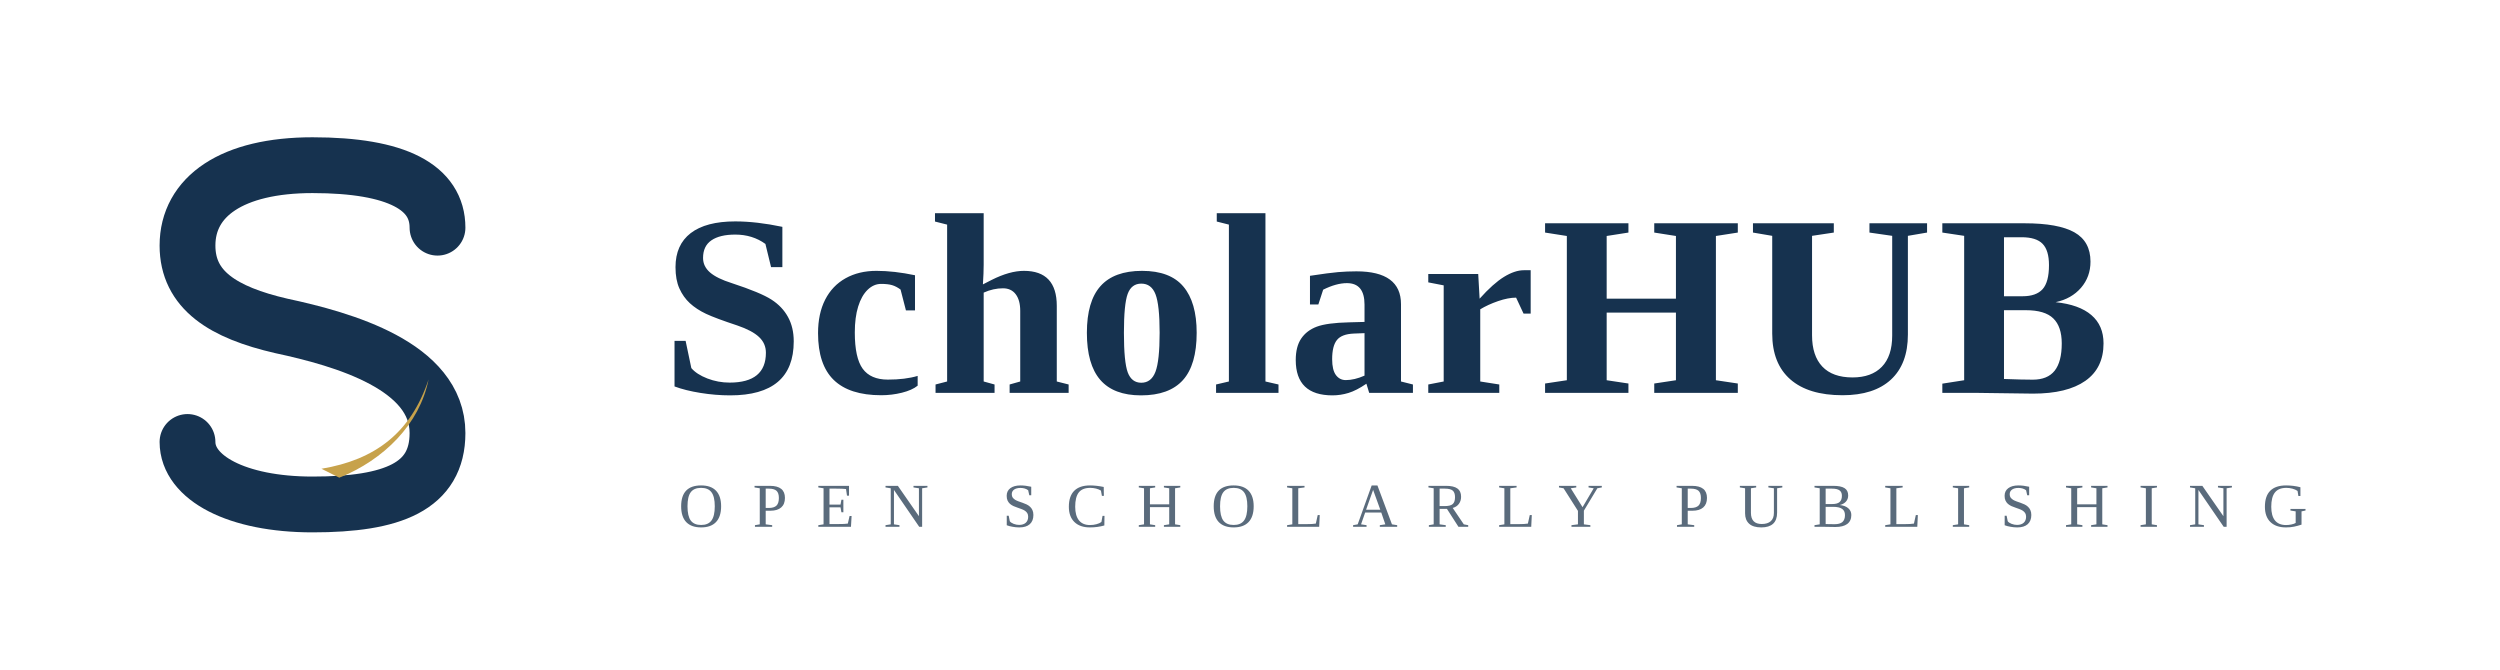
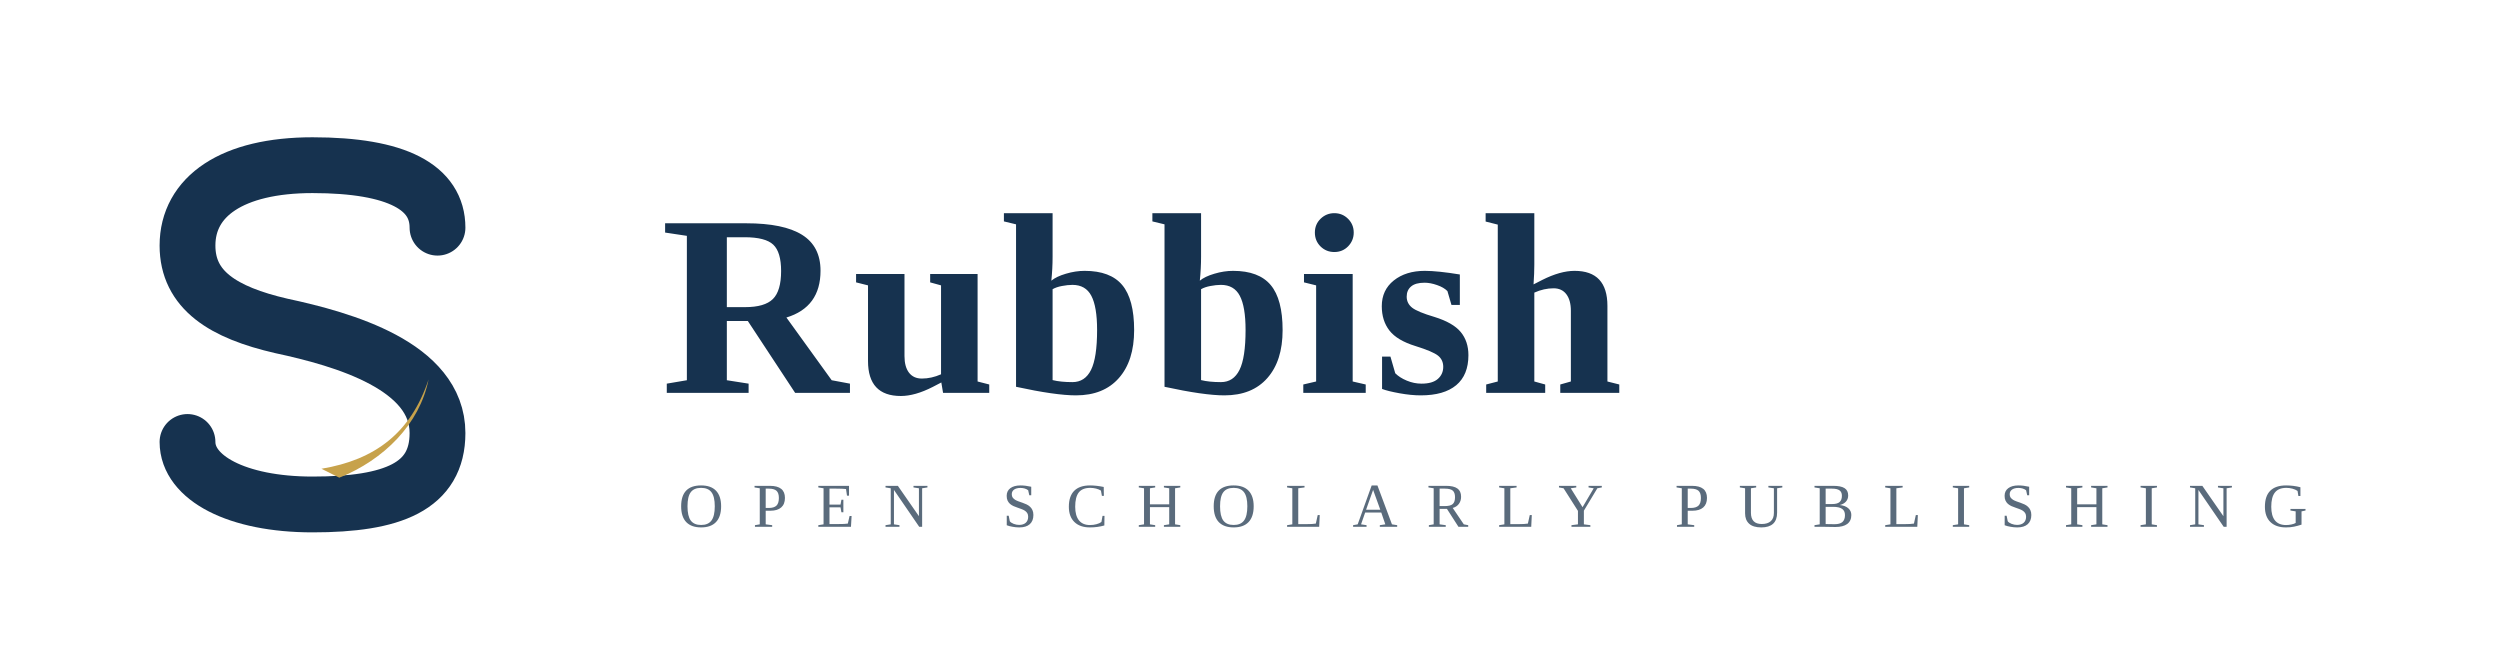
- <svg xmlns="http://www.w3.org/2000/svg" viewBox="0 0 560 150" width="560" height="150" role="img" aria-label="ScholarHUB">
+ <svg xmlns="http://www.w3.org/2000/svg" viewBox="0 0 560 150" width="560" height="150" role="img" aria-label="Rubbish">
  <g transform="translate(10,15) scale(0.5)">
    <path d="M 176 72 C 176 54 158 44 120 44 C 84 44 64 58 64 80 C 64 100 80 110 106 116 C 134 122 176 134 176 164 C 176 188 156 196 120 196 C 86 196 64 184 64 168" fill="none" stroke="#16324F" stroke-width="25" stroke-linecap="round" stroke-linejoin="round" />
    <path d="M 132 184 C 152 176 168 160 172 140 C 164 164 148 176 124 180 Z" fill="#C7A24B" />
  </g>
-   <text x="148" y="88" font-family="Georgia,'Times New Roman',serif" font-size="58" font-weight="700" letter-spacing="1" fill="#16324F">ScholarHUB</text>
+   <text x="148" y="88" font-family="Georgia,'Times New Roman',serif" font-size="58" font-weight="700" letter-spacing="1" fill="#16324F">Rubbish</text>
  <text x="152" y="118" font-family="Georgia,'Times New Roman',serif" font-size="14" letter-spacing="6.5" fill="#5A6B7C">OPEN SCHOLARLY PUBLISHING</text>
</svg>
